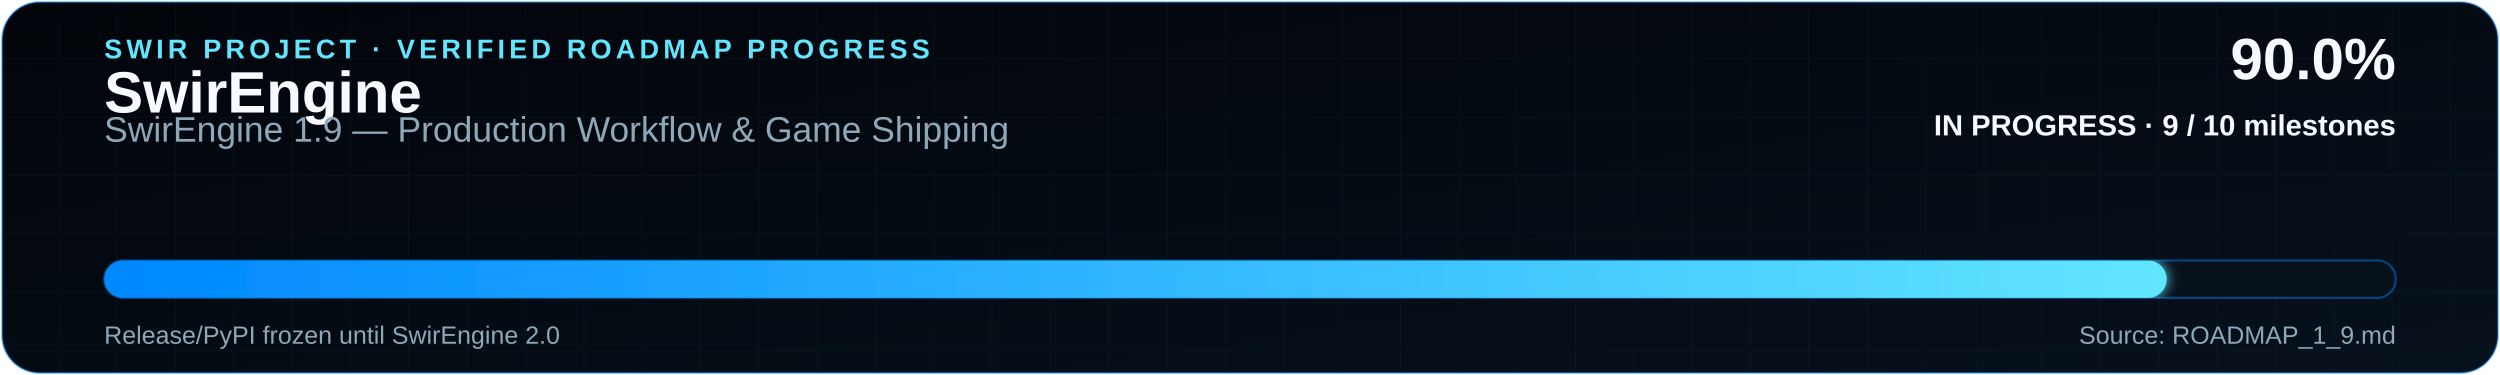
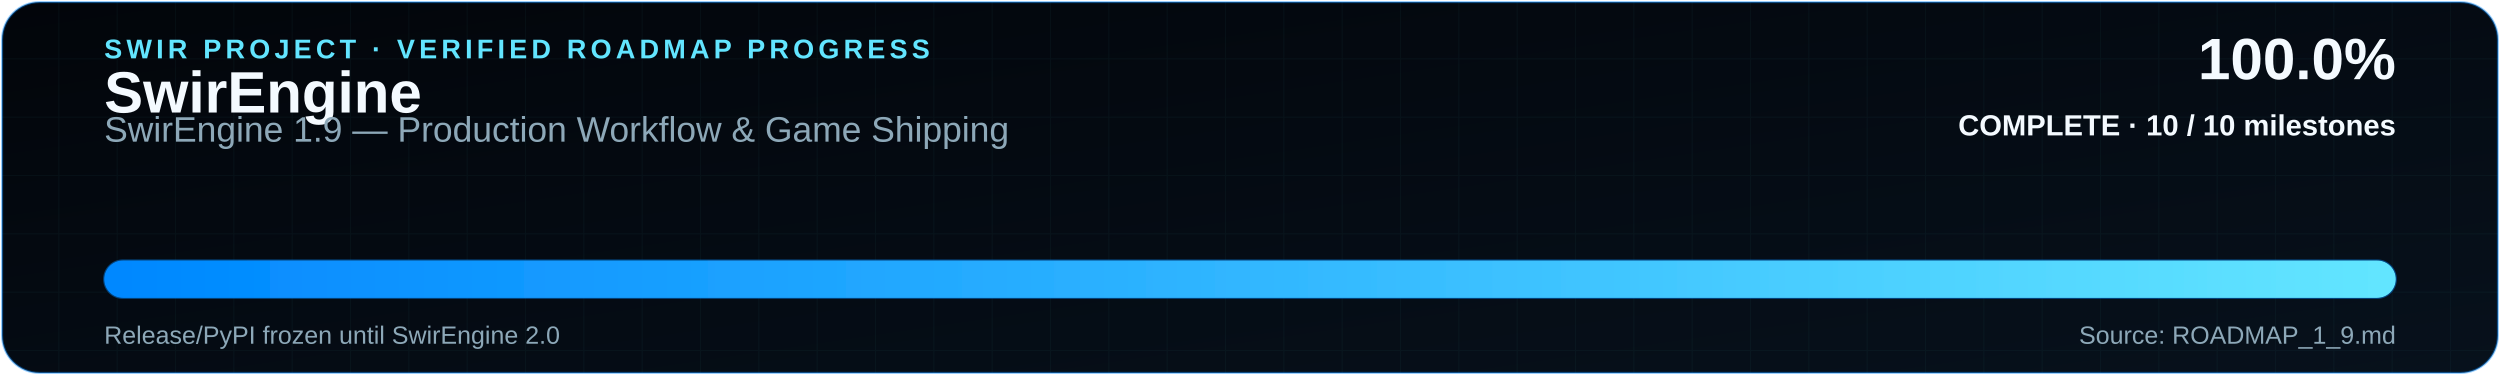
<svg xmlns="http://www.w3.org/2000/svg" width="1200" height="180" viewBox="0 0 1200 180" role="img" aria-labelledby="title desc">
  <defs>
    <linearGradient id="panel" x1="0" y1="0" x2="1" y2="1">
      <stop offset="0" stop-color="#02050A" />
      <stop offset="1" stop-color="#07111C" />
    </linearGradient>
    <linearGradient id="progressGradient" x1="0" y1="0" x2="1" y2="0">
      <stop offset="0" stop-color="#0088FF" />
      <stop offset="1" stop-color="#62E5FF" />
    </linearGradient>
    <filter id="softGlow" x="-10%" y="-80%" width="120%" height="260%">
      <feGaussianBlur stdDeviation="3" result="blur" />
      <feMerge>
        <feMergeNode in="blur" />
        <feMergeNode in="SourceGraphic" />
      </feMerge>
    </filter>
    <pattern id="grid" width="28" height="28" patternUnits="userSpaceOnUse">
      <path d="M 28 0 L 0 0 0 28" fill="none" stroke="#62E5FF" stroke-opacity="0.035" stroke-width="1" />
    </pattern>
    <clipPath id="trackClip">
      <rect x="50" y="125" width="1100" height="18" rx="9" />
    </clipPath>
    <style>
      text { font-family: "Segoe UI", Arial, sans-serif; }
      .label { fill: #62E5FF; font-size: 13px; font-weight: 700; letter-spacing: 2px; }
      .project { fill: #F4FAFF; font-size: 28px; font-weight: 700; }
      .scope { fill: #8DA8B8; font-size: 17px; }
      .meta { fill: #F4FAFF; font-size: 14px; font-weight: 600; }
      .release { fill: #8DA8B8; font-size: 12px; }
    </style>
  </defs>
  <rect x="1" y="1" width="1198" height="178" rx="18" fill="url(#panel)" stroke="#0088FF" stroke-opacity="0.42" />
  <rect x="1" y="1" width="1198" height="178" rx="18" fill="url(#grid)" />
  <text x="50" y="28" class="label">SWIR PROJECT · VERIFIED ROADMAP PROGRESS</text>
  <text x="50" y="54" class="project">SwirEngine</text>
  <text x="50" y="68" class="scope">SwirEngine 1.9 — Production Workflow &amp; Game Shipping</text>
-   <text x="1150" y="38" text-anchor="end" class="project">90.0%</text>
-   <text x="1150" y="65" text-anchor="end" class="meta">IN PROGRESS · 9 / 10 milestones</text>
+   <text x="1150" y="38" text-anchor="end" class="project">100.0%</text>
+   <text x="1150" y="65" text-anchor="end" class="meta">COMPLETE · 10 / 10 milestones</text>
  <rect x="50" y="125" width="1100" height="18" rx="9" fill="#07111C" stroke="#0088FF" stroke-opacity="0.45" />
-   <rect x="50" y="125" width="990" height="18" rx="9" fill="url(#progressGradient)" filter="url(#softGlow)" clip-path="url(#trackClip)" />
+   <rect x="50" y="125" width="1100" height="18" rx="9" fill="url(#progressGradient)" filter="url(#softGlow)" clip-path="url(#trackClip)" />
  <text x="50" y="165" class="release">Release/PyPI frozen until SwirEngine 2.0</text>
  <text x="1150" y="165" text-anchor="end" class="release">Source: ROADMAP_1_9.md</text>
</svg>
